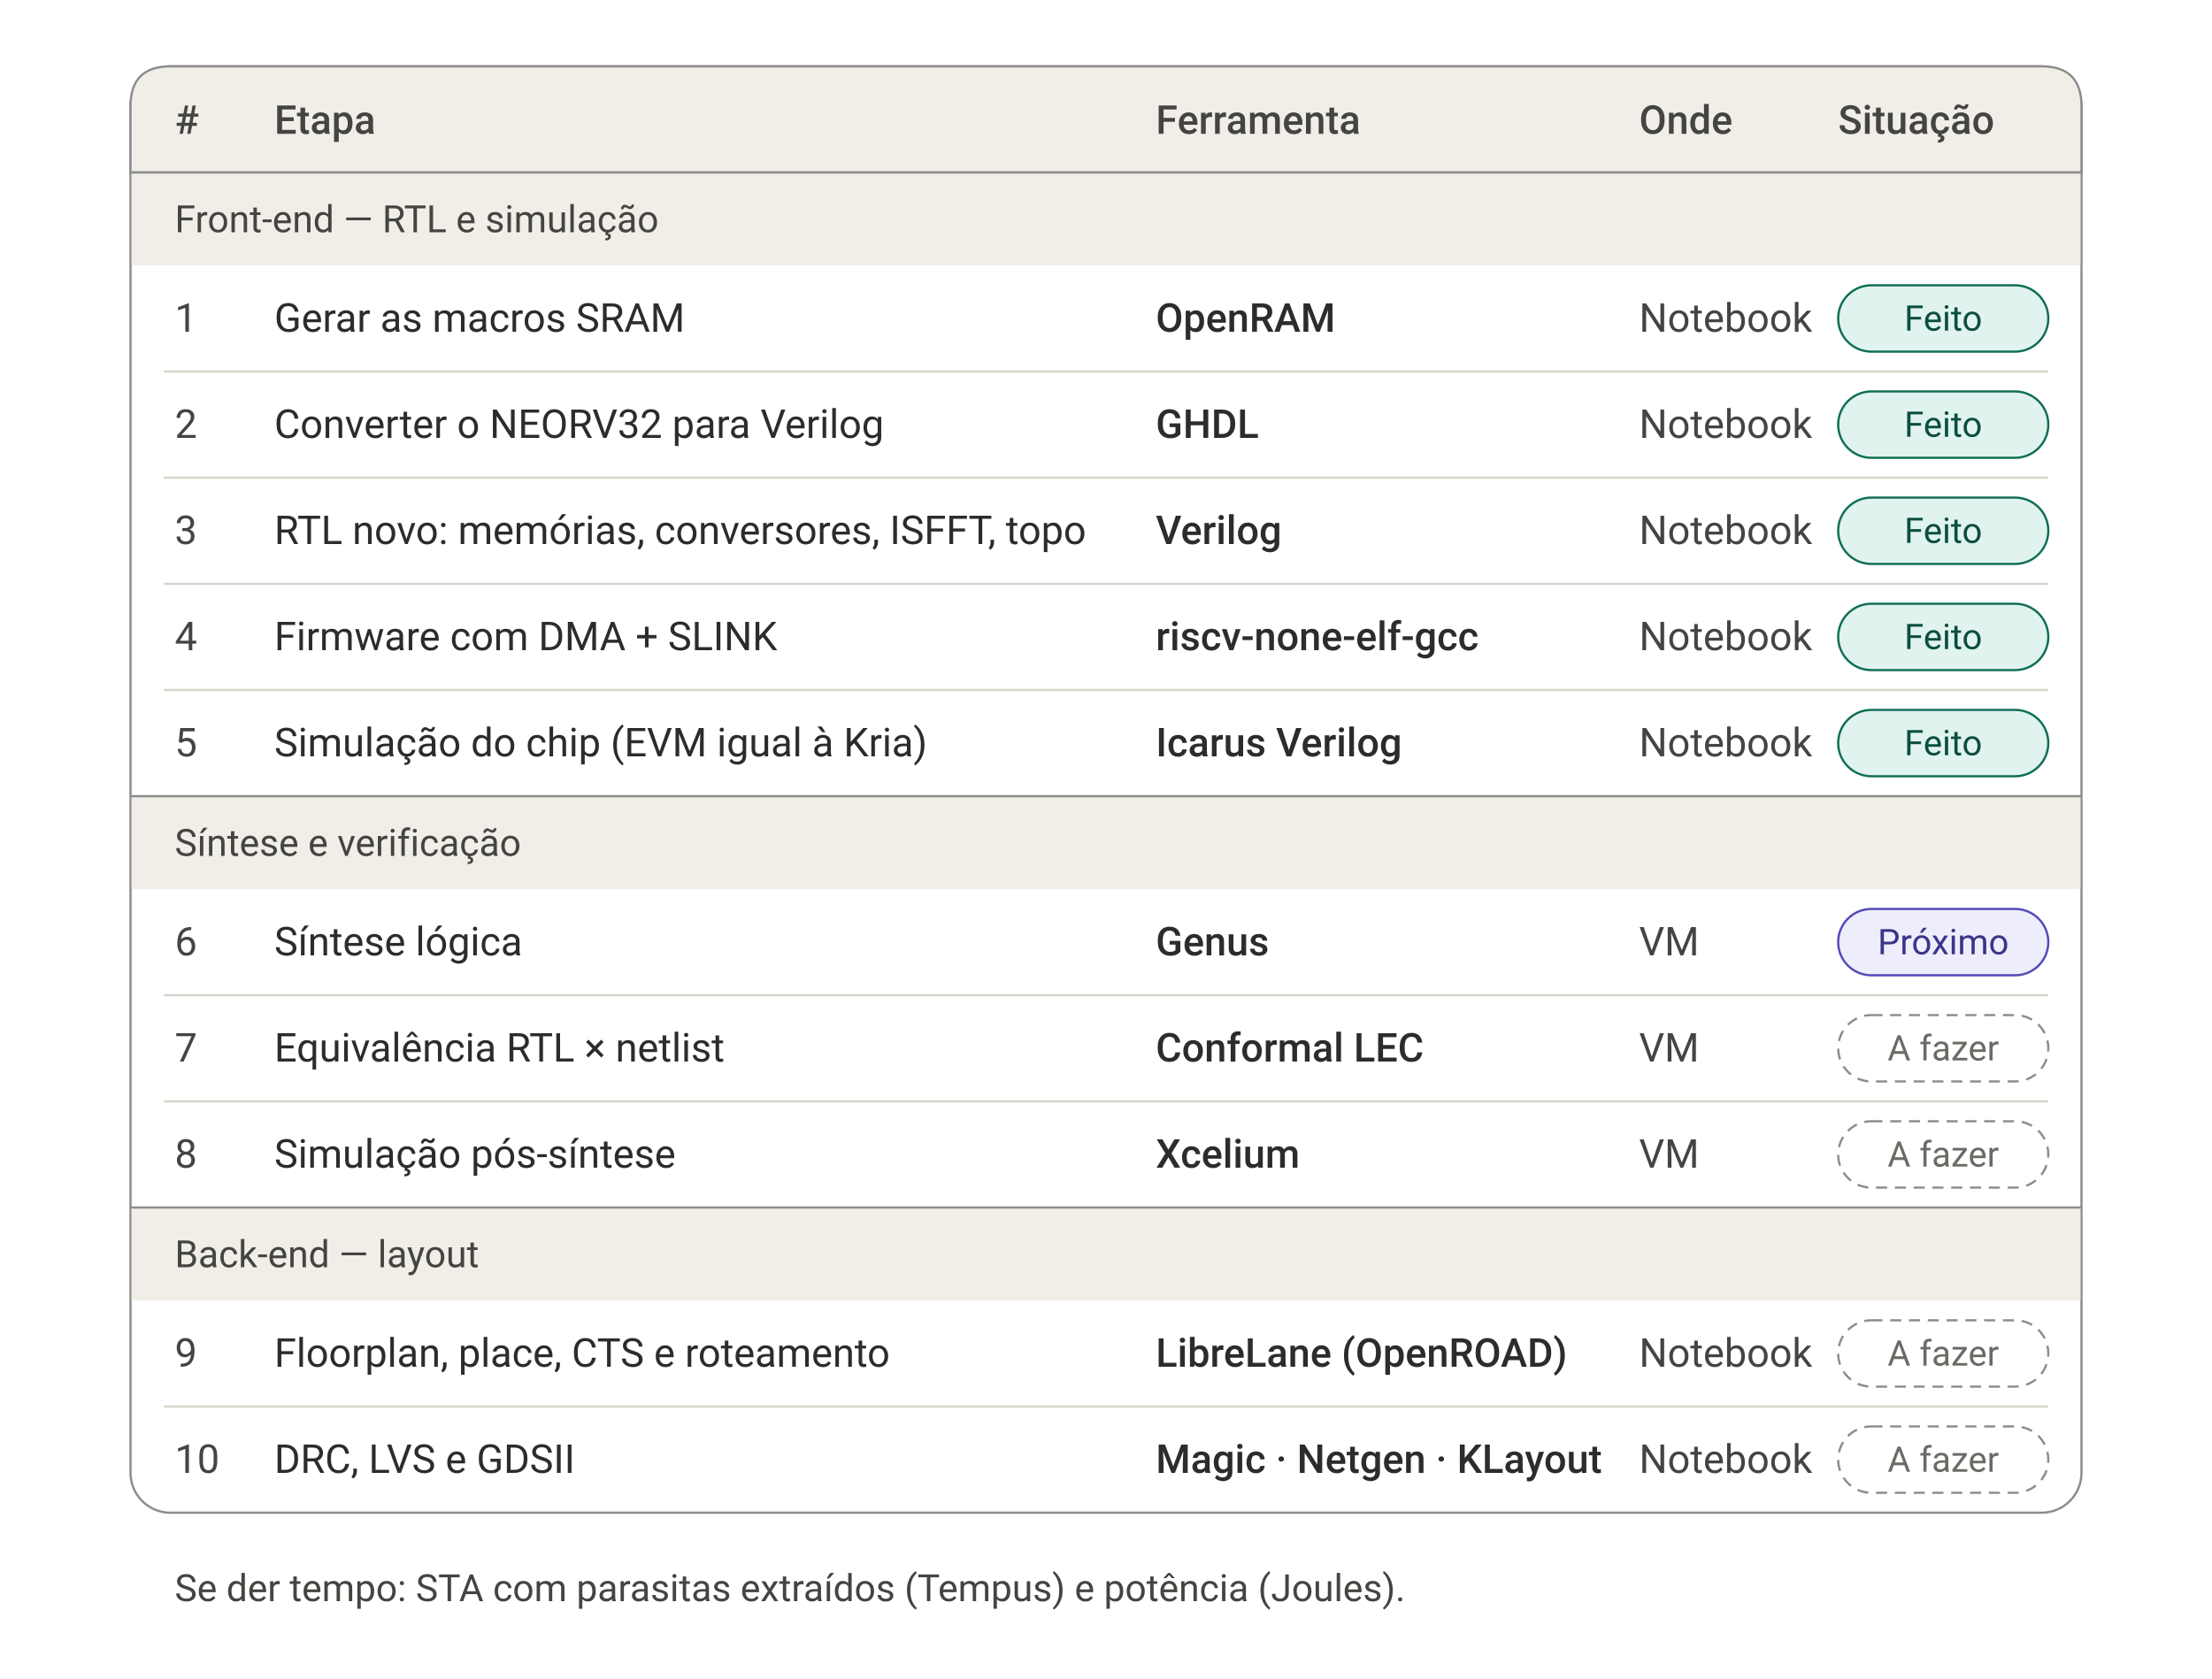
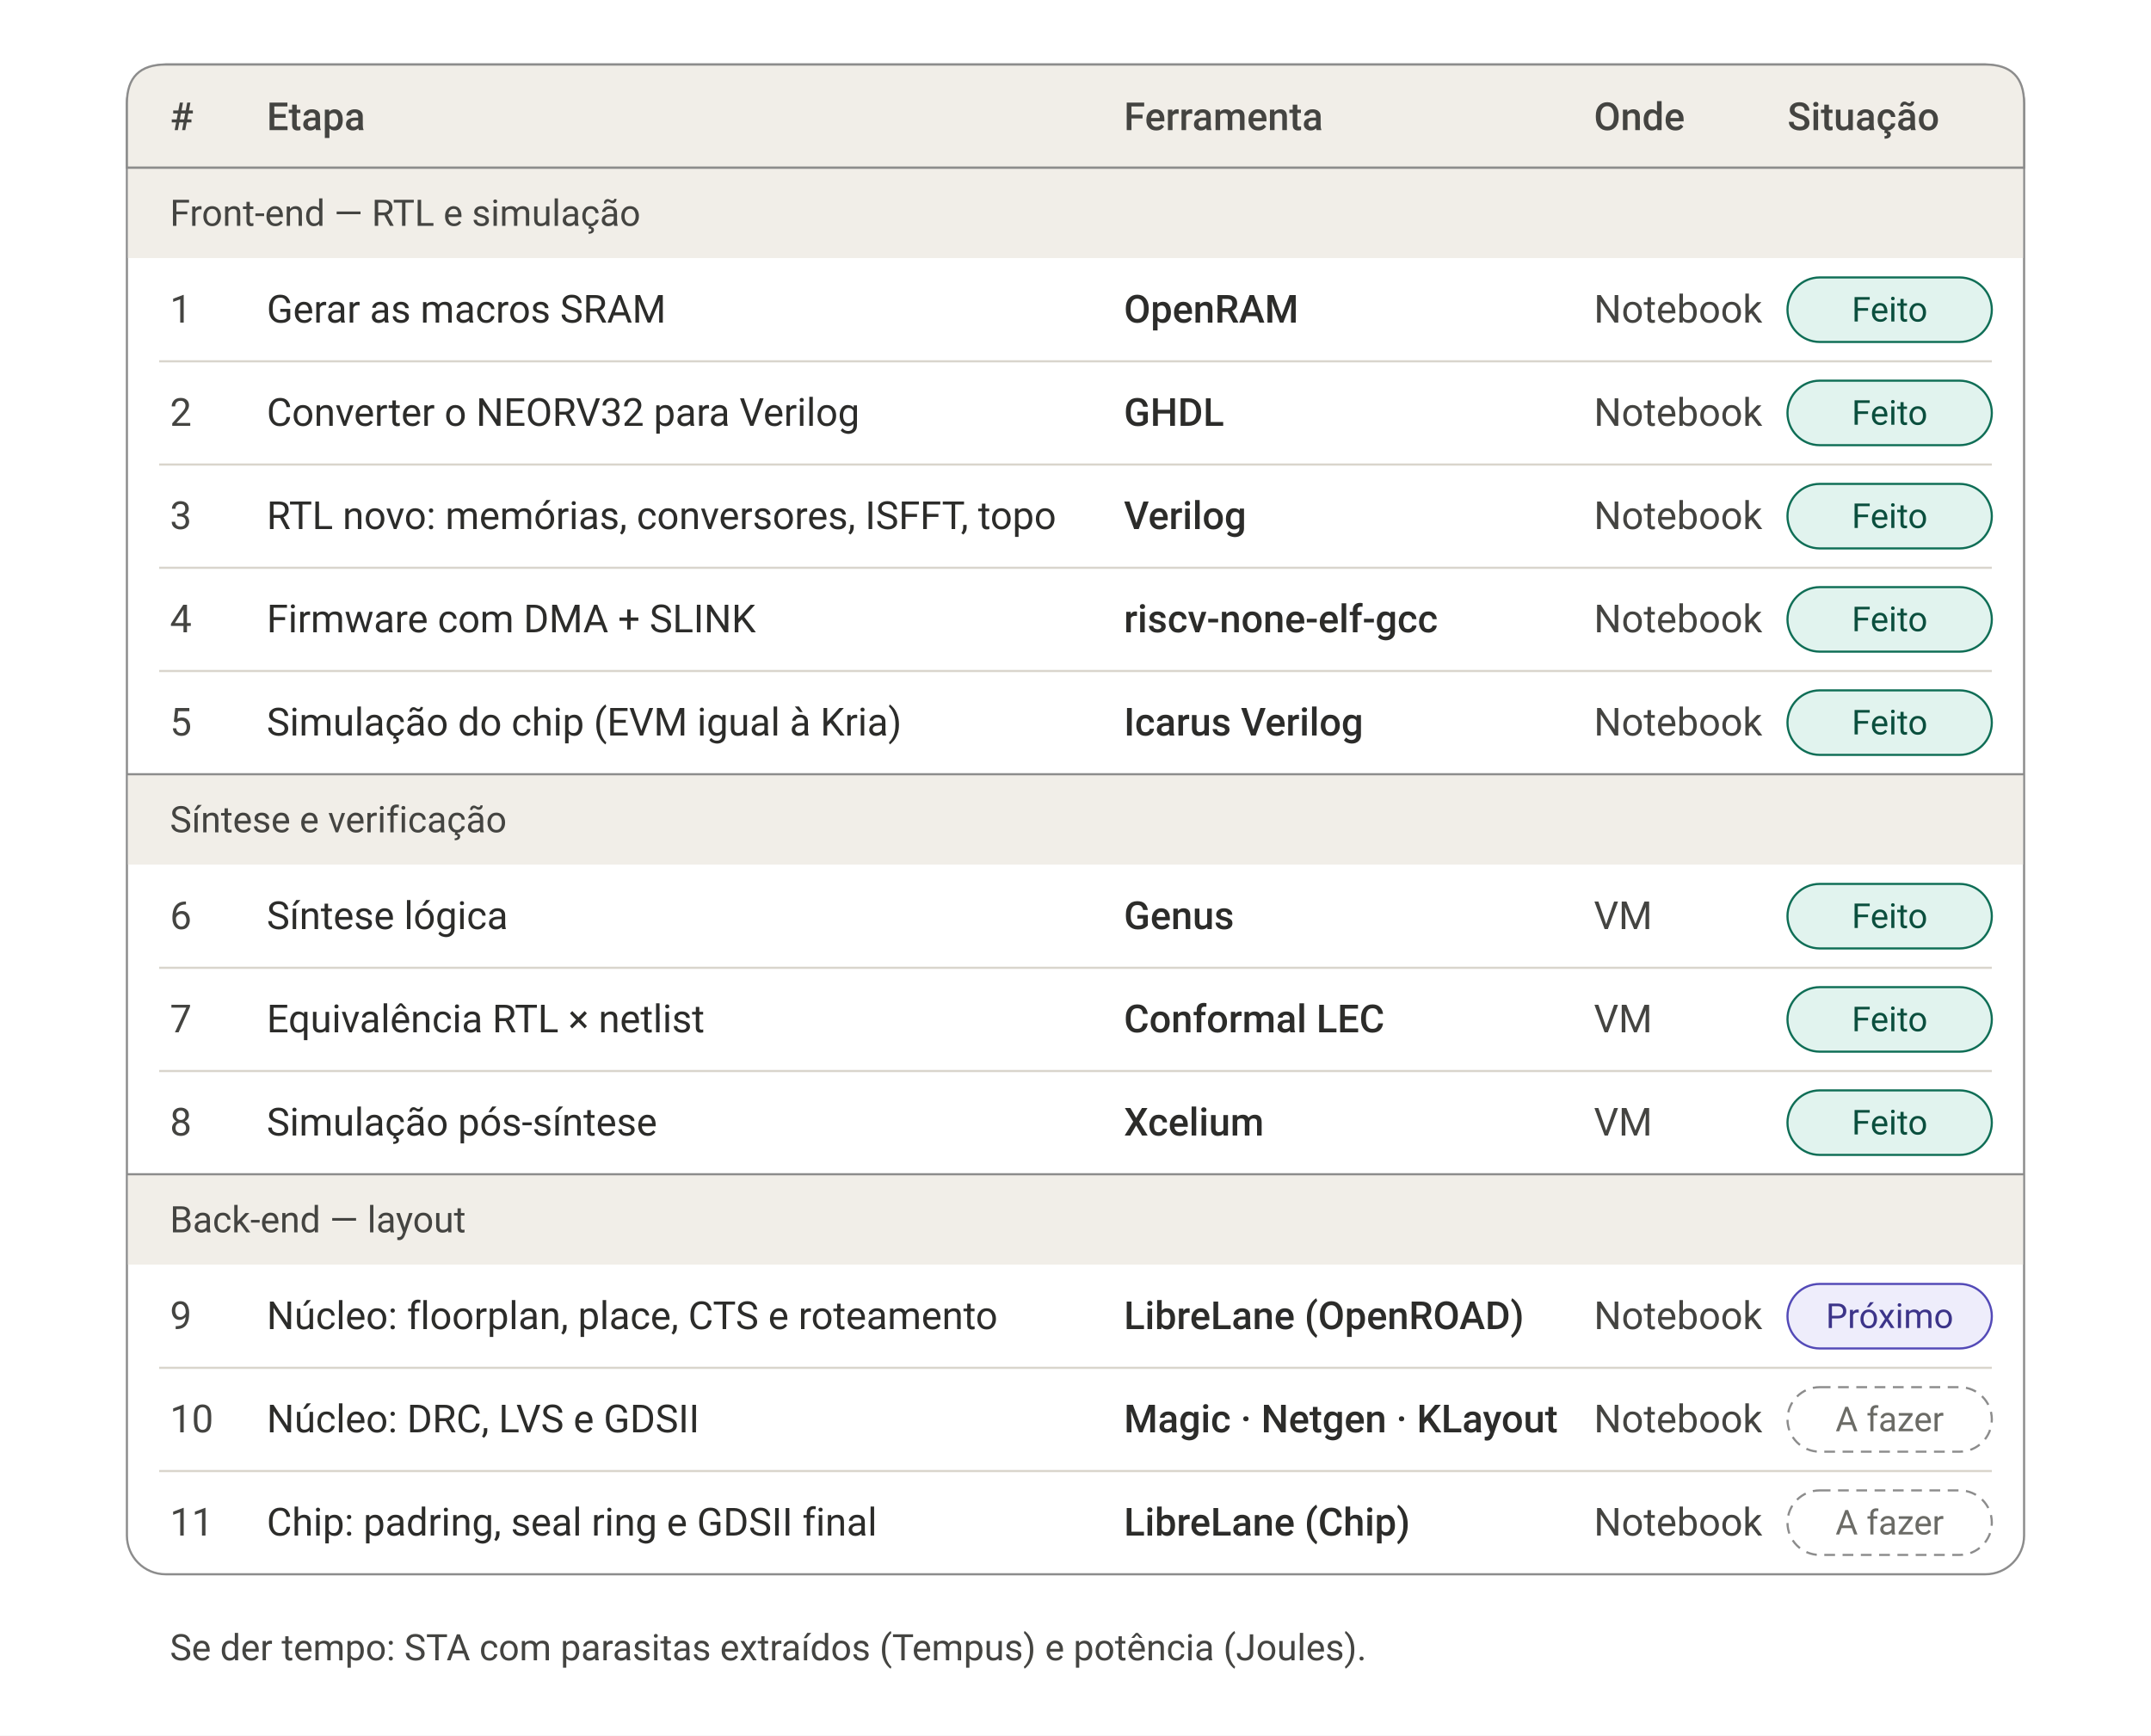
- <svg xmlns="http://www.w3.org/2000/svg" width="2000" height="1518" viewBox="0 0 2000 1518" font-family="Roboto, Arial, sans-serif">
-   <rect width="2000" height="1518" fill="#FFFFFF" />
-   <rect x="118" y="60" width="1764" height="1308" rx="36" fill="#FFFFFF" stroke="#8C8C8C" stroke-width="2" />
+ <svg xmlns="http://www.w3.org/2000/svg" width="2000" height="1614" viewBox="0 0 2000 1614" font-family="Roboto, Arial, sans-serif">
+   <rect width="2000" height="1614" fill="#FFFFFF" />
+   <rect x="118" y="60" width="1764" height="1404" rx="36" fill="#FFFFFF" stroke="#8C8C8C" stroke-width="2" />
  <path d="M 118 156 L 118 96 Q 118 60 154 60 L 1846 60 Q 1882 60 1882 96 L 1882 156 Z" fill="#F1EEE8" stroke="#8C8C8C" stroke-width="2" />
  <text x="158" y="121.0" font-size="36" font-weight="500" fill="#444441">#</text>
  <text x="248" y="121.0" font-size="36" font-weight="500" fill="#444441">Etapa</text>
  <text x="1045" y="121.0" font-size="36" font-weight="500" fill="#444441">Ferramenta</text>
  <text x="1482" y="121.0" font-size="36" font-weight="500" fill="#444441">Onde</text>
  <text x="1662" y="121.0" font-size="36" font-weight="500" fill="#444441">Situação</text>
  <rect x="119" y="156" width="1762" height="84" fill="#F1EEE8" />
  <line x1="118" y1="156" x2="1882" y2="156" stroke="#8C8C8C" stroke-width="2" />
  <text x="158" y="210.0" font-size="34" fill="#444441">Front-end — RTL e simulação</text>
  <text x="158" y="300.0" font-size="36" fill="#444441">1</text>
  <text x="248" y="300.0" font-size="36" fill="#2C2C2A">Gerar as macros SRAM</text>
  <text x="1045" y="300.0" font-size="36" font-weight="500" fill="#2C2C2A">OpenRAM</text>
  <text x="1482" y="300.0" font-size="36" fill="#444441">Notebook</text>
  <rect x="1662" y="258" width="190" height="60" rx="30" fill="#E1F3EE" stroke="#0F6E56" stroke-width="2" />
  <text x="1757" y="299.0" font-size="32" fill="#0B4F3E" text-anchor="middle">Feito</text>
  <line x1="148" y1="336" x2="1852" y2="336" stroke="#D9D5CC" stroke-width="2" />
  <text x="158" y="396.0" font-size="36" fill="#444441">2</text>
  <text x="248" y="396.0" font-size="36" fill="#2C2C2A">Converter o NEORV32 para Verilog</text>
  <text x="1045" y="396.0" font-size="36" font-weight="500" fill="#2C2C2A">GHDL</text>
  <text x="1482" y="396.0" font-size="36" fill="#444441">Notebook</text>
  <rect x="1662" y="354" width="190" height="60" rx="30" fill="#E1F3EE" stroke="#0F6E56" stroke-width="2" />
  <text x="1757" y="395.0" font-size="32" fill="#0B4F3E" text-anchor="middle">Feito</text>
  <line x1="148" y1="432" x2="1852" y2="432" stroke="#D9D5CC" stroke-width="2" />
  <text x="158" y="492.0" font-size="36" fill="#444441">3</text>
  <text x="248" y="492.0" font-size="36" fill="#2C2C2A">RTL novo: memórias, conversores, ISFFT, topo</text>
  <text x="1045" y="492.0" font-size="36" font-weight="500" fill="#2C2C2A">Verilog</text>
  <text x="1482" y="492.0" font-size="36" fill="#444441">Notebook</text>
  <rect x="1662" y="450" width="190" height="60" rx="30" fill="#E1F3EE" stroke="#0F6E56" stroke-width="2" />
  <text x="1757" y="491.0" font-size="32" fill="#0B4F3E" text-anchor="middle">Feito</text>
  <line x1="148" y1="528" x2="1852" y2="528" stroke="#D9D5CC" stroke-width="2" />
  <text x="158" y="588.0" font-size="36" fill="#444441">4</text>
  <text x="248" y="588.0" font-size="36" fill="#2C2C2A">Firmware com DMA + SLINK</text>
  <text x="1045" y="588.0" font-size="36" font-weight="500" fill="#2C2C2A">riscv-none-elf-gcc</text>
  <text x="1482" y="588.0" font-size="36" fill="#444441">Notebook</text>
  <rect x="1662" y="546" width="190" height="60" rx="30" fill="#E1F3EE" stroke="#0F6E56" stroke-width="2" />
  <text x="1757" y="587.0" font-size="32" fill="#0B4F3E" text-anchor="middle">Feito</text>
  <line x1="148" y1="624" x2="1852" y2="624" stroke="#D9D5CC" stroke-width="2" />
  <text x="158" y="684.0" font-size="36" fill="#444441">5</text>
  <text x="248" y="684.0" font-size="36" fill="#2C2C2A">Simulação do chip (EVM igual à Kria)</text>
  <text x="1045" y="684.0" font-size="36" font-weight="500" fill="#2C2C2A">Icarus Verilog</text>
  <text x="1482" y="684.0" font-size="36" fill="#444441">Notebook</text>
  <rect x="1662" y="642" width="190" height="60" rx="30" fill="#E1F3EE" stroke="#0F6E56" stroke-width="2" />
  <text x="1757" y="683.0" font-size="32" fill="#0B4F3E" text-anchor="middle">Feito</text>
  <rect x="119" y="720" width="1762" height="84" fill="#F1EEE8" />
  <line x1="118" y1="720" x2="1882" y2="720" stroke="#8C8C8C" stroke-width="2" />
  <text x="158" y="774.0" font-size="34" fill="#444441">Síntese e verificação</text>
  <text x="158" y="864.0" font-size="36" fill="#444441">6</text>
  <text x="248" y="864.0" font-size="36" fill="#2C2C2A">Síntese lógica</text>
  <text x="1045" y="864.0" font-size="36" font-weight="500" fill="#2C2C2A">Genus</text>
  <text x="1482" y="864.0" font-size="36" fill="#444441">VM</text>
-   <rect x="1662" y="822" width="190" height="60" rx="30" fill="#EEEDFB" stroke="#534AB7" stroke-width="2" />
-   <text x="1757" y="863.0" font-size="32" fill="#3C3489" text-anchor="middle">Próximo</text>
+   <rect x="1662" y="822" width="190" height="60" rx="30" fill="#E1F3EE" stroke="#0F6E56" stroke-width="2" />
+   <text x="1757" y="863.0" font-size="32" fill="#0B4F3E" text-anchor="middle">Feito</text>
  <line x1="148" y1="900" x2="1852" y2="900" stroke="#D9D5CC" stroke-width="2" />
  <text x="158" y="960.0" font-size="36" fill="#444441">7</text>
  <text x="248" y="960.0" font-size="36" fill="#2C2C2A">Equivalência RTL × netlist</text>
  <text x="1045" y="960.0" font-size="36" font-weight="500" fill="#2C2C2A">Conformal LEC</text>
  <text x="1482" y="960.0" font-size="36" fill="#444441">VM</text>
-   <rect x="1662" y="918" width="190" height="60" rx="30" fill="#FFFFFF" stroke="#8C8C8C" stroke-width="2" stroke-dasharray="10 7" />
-   <text x="1757" y="959.0" font-size="32" fill="#6B6B66" text-anchor="middle">A fazer</text>
+   <rect x="1662" y="918" width="190" height="60" rx="30" fill="#E1F3EE" stroke="#0F6E56" stroke-width="2" />
+   <text x="1757" y="959.0" font-size="32" fill="#0B4F3E" text-anchor="middle">Feito</text>
  <line x1="148" y1="996" x2="1852" y2="996" stroke="#D9D5CC" stroke-width="2" />
  <text x="158" y="1056.0" font-size="36" fill="#444441">8</text>
  <text x="248" y="1056.0" font-size="36" fill="#2C2C2A">Simulação pós-síntese</text>
  <text x="1045" y="1056.0" font-size="36" font-weight="500" fill="#2C2C2A">Xcelium</text>
  <text x="1482" y="1056.0" font-size="36" fill="#444441">VM</text>
-   <rect x="1662" y="1014" width="190" height="60" rx="30" fill="#FFFFFF" stroke="#8C8C8C" stroke-width="2" stroke-dasharray="10 7" />
-   <text x="1757" y="1055.0" font-size="32" fill="#6B6B66" text-anchor="middle">A fazer</text>
+   <rect x="1662" y="1014" width="190" height="60" rx="30" fill="#E1F3EE" stroke="#0F6E56" stroke-width="2" />
+   <text x="1757" y="1055.0" font-size="32" fill="#0B4F3E" text-anchor="middle">Feito</text>
  <rect x="119" y="1092" width="1762" height="84" fill="#F1EEE8" />
  <line x1="118" y1="1092" x2="1882" y2="1092" stroke="#8C8C8C" stroke-width="2" />
  <text x="158" y="1146.0" font-size="34" fill="#444441">Back-end — layout</text>
  <text x="158" y="1236.0" font-size="36" fill="#444441">9</text>
-   <text x="248" y="1236.0" font-size="36" fill="#2C2C2A">Floorplan, place, CTS e roteamento</text>
+   <text x="248" y="1236.0" font-size="36" fill="#2C2C2A">Núcleo: floorplan, place, CTS e roteamento</text>
  <text x="1045" y="1236.0" font-size="36" font-weight="500" fill="#2C2C2A">LibreLane (OpenROAD)</text>
  <text x="1482" y="1236.0" font-size="36" fill="#444441">Notebook</text>
-   <rect x="1662" y="1194" width="190" height="60" rx="30" fill="#FFFFFF" stroke="#8C8C8C" stroke-width="2" stroke-dasharray="10 7" />
-   <text x="1757" y="1235.0" font-size="32" fill="#6B6B66" text-anchor="middle">A fazer</text>
+   <rect x="1662" y="1194" width="190" height="60" rx="30" fill="#EEEDFB" stroke="#534AB7" stroke-width="2" />
+   <text x="1757" y="1235.0" font-size="32" fill="#3C3489" text-anchor="middle">Próximo</text>
  <line x1="148" y1="1272" x2="1852" y2="1272" stroke="#D9D5CC" stroke-width="2" />
  <text x="158" y="1332.0" font-size="36" fill="#444441">10</text>
-   <text x="248" y="1332.0" font-size="36" fill="#2C2C2A">DRC, LVS e GDSII</text>
+   <text x="248" y="1332.0" font-size="36" fill="#2C2C2A">Núcleo: DRC, LVS e GDSII</text>
  <text x="1045" y="1332.0" font-size="36" font-weight="500" fill="#2C2C2A">Magic · Netgen · KLayout</text>
  <text x="1482" y="1332.0" font-size="36" fill="#444441">Notebook</text>
  <rect x="1662" y="1290" width="190" height="60" rx="30" fill="#FFFFFF" stroke="#8C8C8C" stroke-width="2" stroke-dasharray="10 7" />
  <text x="1757" y="1331.0" font-size="32" fill="#6B6B66" text-anchor="middle">A fazer</text>
-   <text x="158" y="1448" font-size="34" fill="#444441">Se der tempo: STA com parasitas extraídos (Tempus) e potência (Joules).</text>
+   <line x1="148" y1="1368" x2="1852" y2="1368" stroke="#D9D5CC" stroke-width="2" />
+   <text x="158" y="1428.0" font-size="36" fill="#444441">11</text>
+   <text x="248" y="1428.0" font-size="36" fill="#2C2C2A">Chip: padring, seal ring e GDSII final</text>
+   <text x="1045" y="1428.0" font-size="36" font-weight="500" fill="#2C2C2A">LibreLane (Chip)</text>
+   <text x="1482" y="1428.0" font-size="36" fill="#444441">Notebook</text>
+   <rect x="1662" y="1386" width="190" height="60" rx="30" fill="#FFFFFF" stroke="#8C8C8C" stroke-width="2" stroke-dasharray="10 7" />
+   <text x="1757" y="1427.0" font-size="32" fill="#6B6B66" text-anchor="middle">A fazer</text>
+   <text x="158" y="1544" font-size="34" fill="#444441">Se der tempo: STA com parasitas extraídos (Tempus) e potência (Joules).</text>
</svg>
